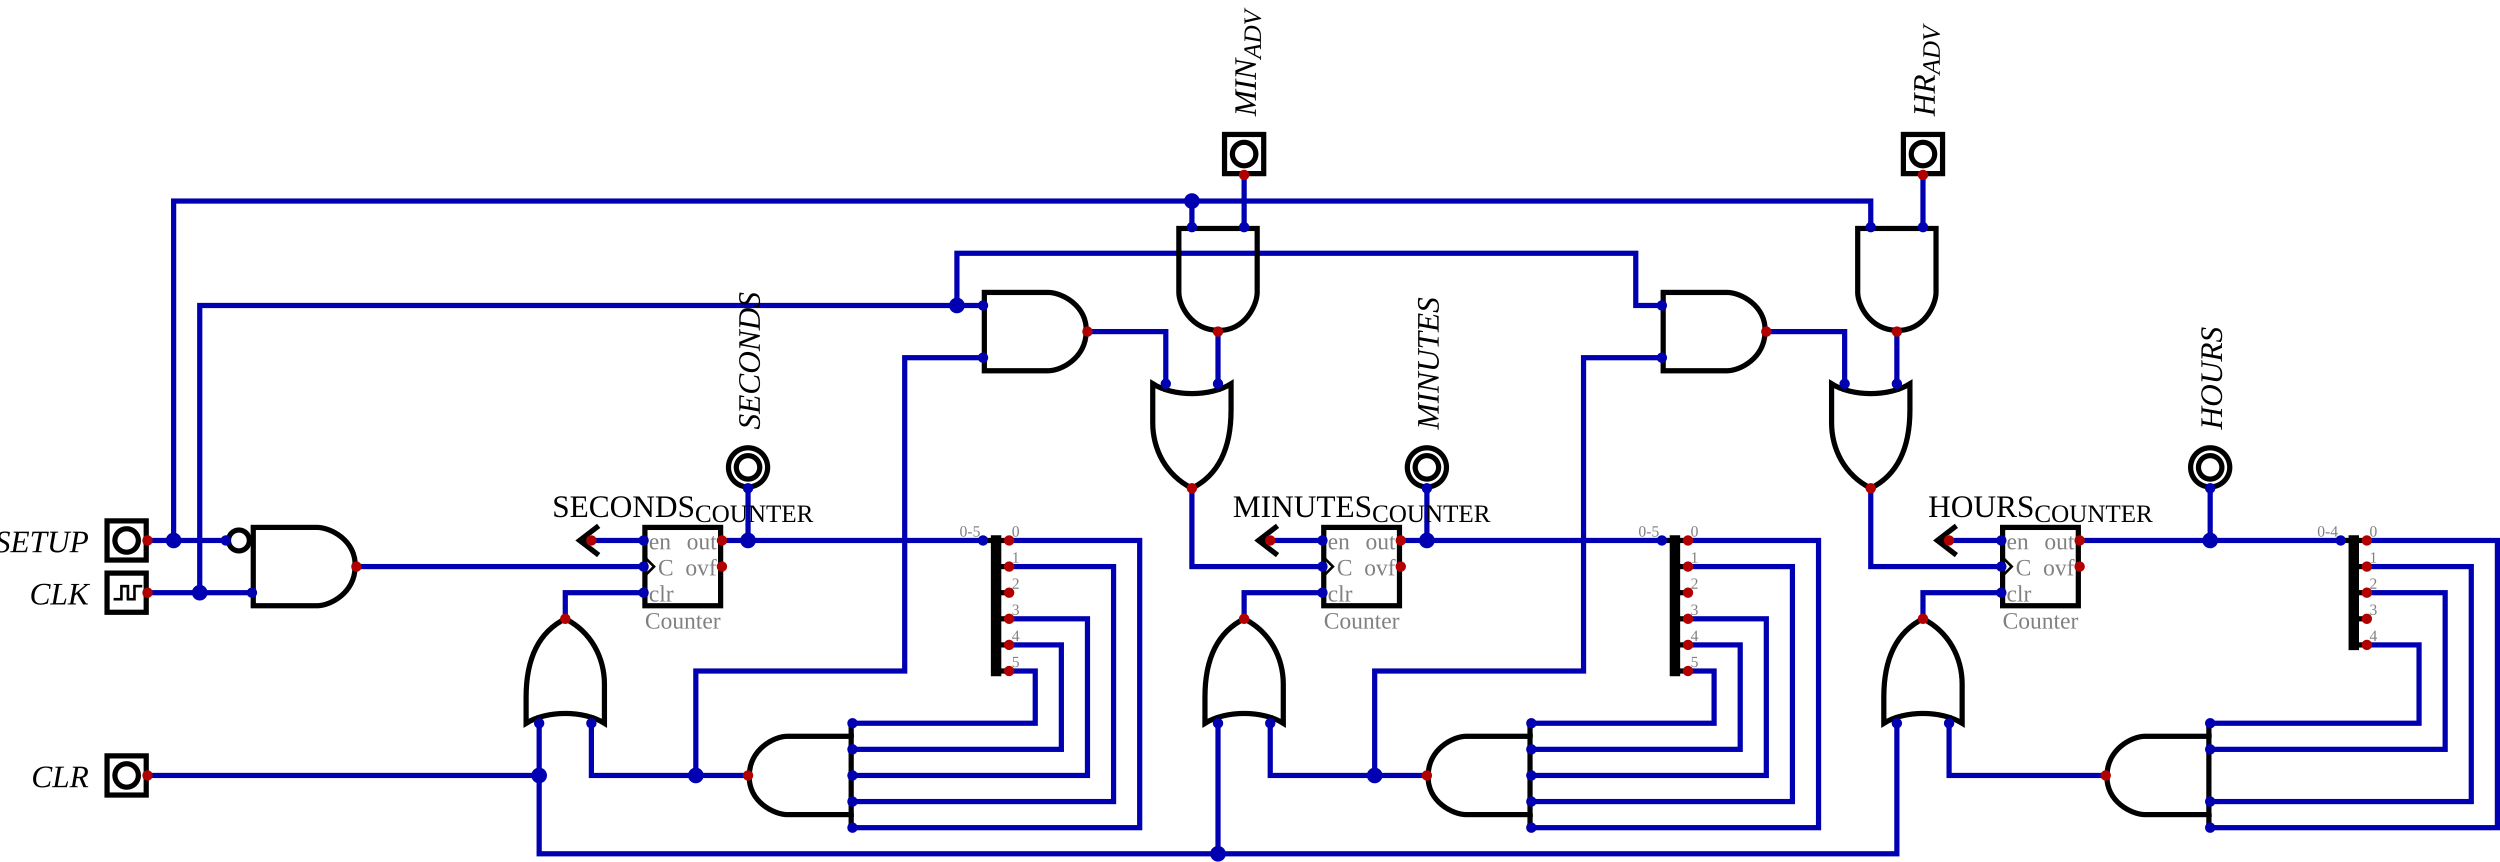
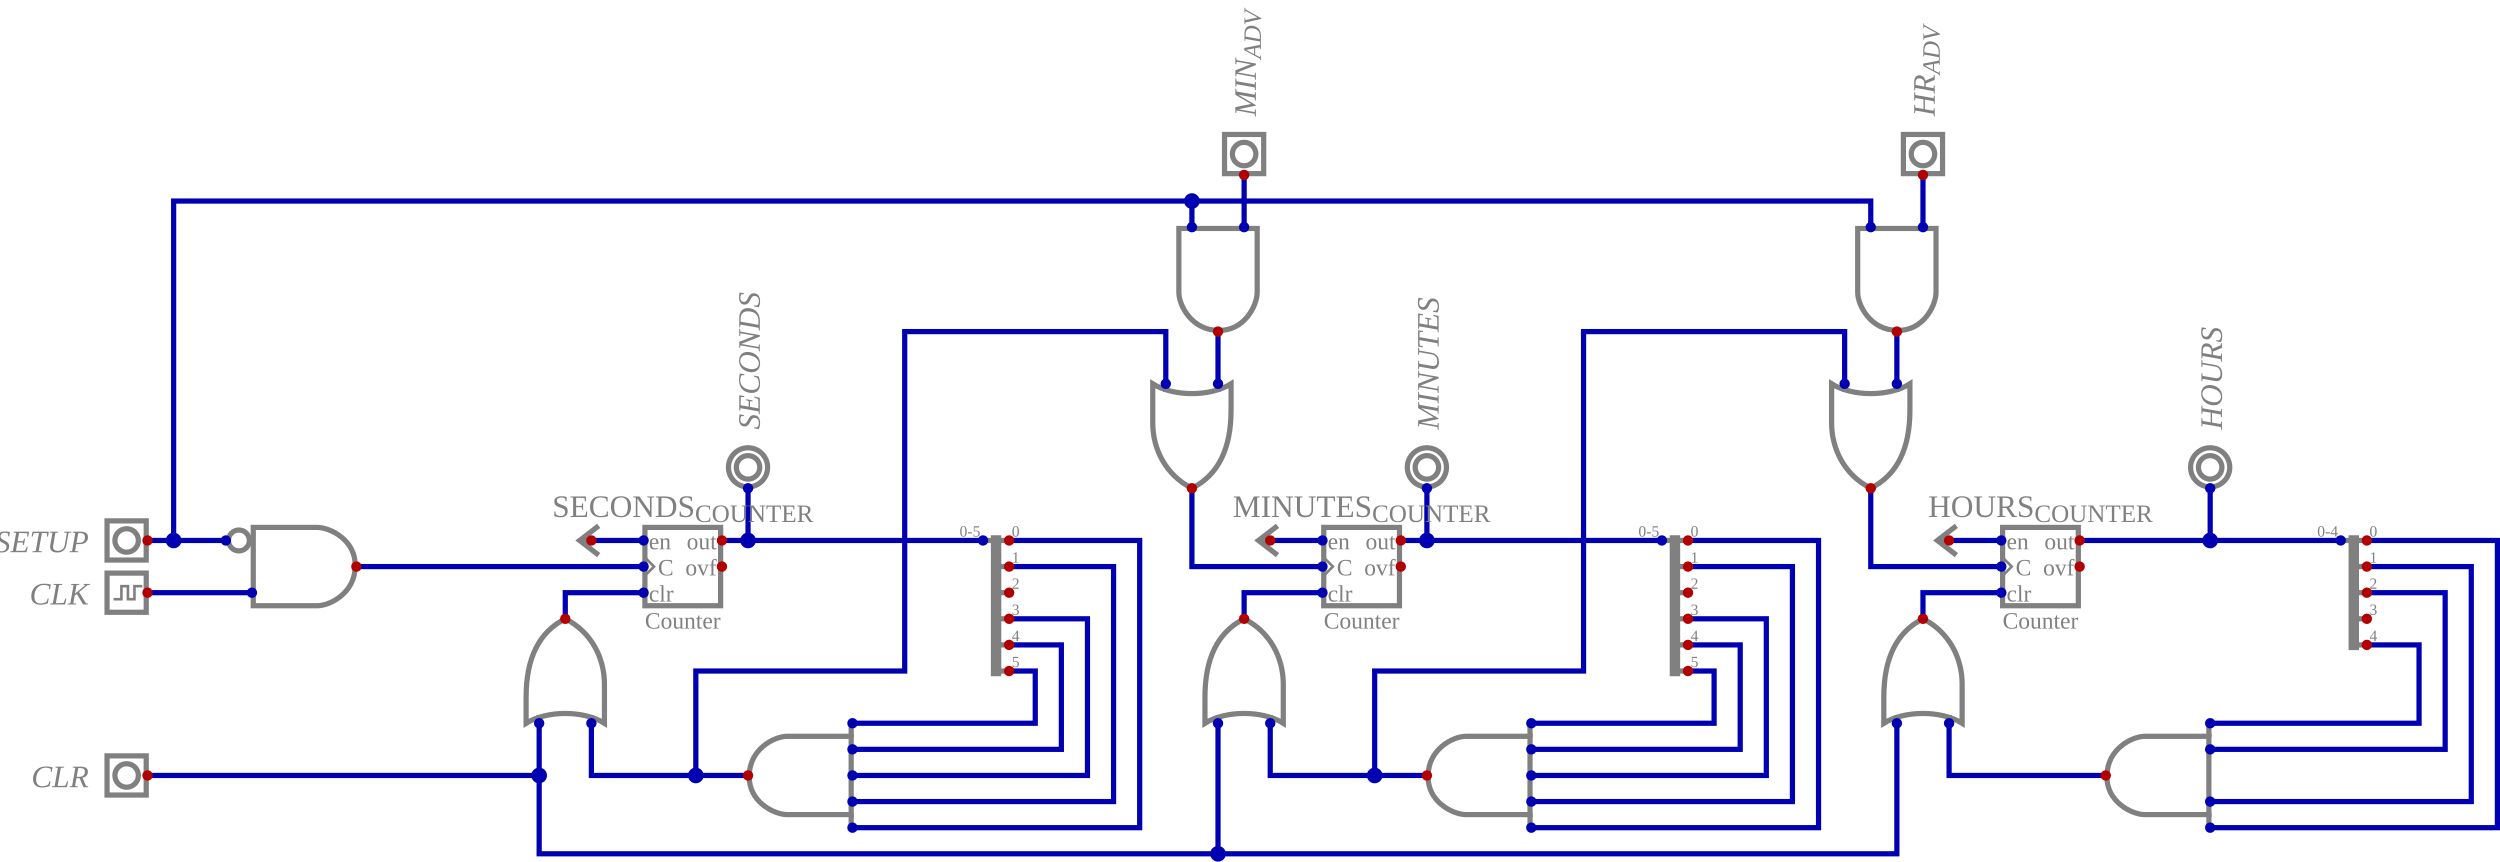
<svg xmlns="http://www.w3.org/2000/svg" width="287.25mm" height="99.0mm" style="background-color:lightgrey" viewBox="127 -114 1915 660">
  <g stroke-linecap="square">
-     <path d="M 880,300 L 890,300 L 900,300" stroke="#000000" stroke-width="4.0" fill="none" />
-     <path d="M 900,320 L 890,320" stroke="#000000" stroke-width="4.0" fill="none" />
-     <path d="M 900,340 L 890,340" stroke="#000000" stroke-width="4.0" fill="none" />
-     <path d="M 900,360 L 890,360" stroke="#000000" stroke-width="4.0" fill="none" />
-     <path d="M 900,380 L 890,380" stroke="#000000" stroke-width="4.0" fill="none" />
-     <path d="M 900,400 L 890,400" stroke="#000000" stroke-width="4.0" fill="none" />
-     <path d="M 779,520 L 779,511" stroke="#000000" stroke-width="4.0" fill="none" />
-     <path d="M 779,440 L 779,449" stroke="#000000" stroke-width="4.0" fill="none" />
-     <path d="M 1400,300 L 1410,300 L 1420,300" stroke="#000000" stroke-width="4.0" fill="none" />
-     <path d="M 1420,320 L 1410,320" stroke="#000000" stroke-width="4.0" fill="none" />
-     <path d="M 1420,340 L 1410,340" stroke="#000000" stroke-width="4.0" fill="none" />
-     <path d="M 1420,360 L 1410,360" stroke="#000000" stroke-width="4.0" fill="none" />
-     <path d="M 1420,380 L 1410,380" stroke="#000000" stroke-width="4.0" fill="none" />
-     <path d="M 1420,400 L 1410,400" stroke="#000000" stroke-width="4.0" fill="none" />
-     <path d="M 1299,520 L 1299,511" stroke="#000000" stroke-width="4.0" fill="none" />
-     <path d="M 1299,440 L 1299,449" stroke="#000000" stroke-width="4.0" fill="none" />
-     <path d="M 1920,300 L 1930,300 L 1940,300" stroke="#000000" stroke-width="4.0" fill="none" />
-     <path d="M 1940,320 L 1930,320" stroke="#000000" stroke-width="4.0" fill="none" />
-     <path d="M 1940,340 L 1930,340" stroke="#000000" stroke-width="4.0" fill="none" />
-     <path d="M 1940,360 L 1930,360" stroke="#000000" stroke-width="4.0" fill="none" />
-     <path d="M 1940,380 L 1930,380" stroke="#000000" stroke-width="4.0" fill="none" />
-     <path d="M 1819,520 L 1819,511" stroke="#000000" stroke-width="4.0" fill="none" />
-     <path d="M 1819,440 L 1819,449" stroke="#000000" stroke-width="4.0" fill="none" />
-     <path d="M 574,300 L 580,300" stroke="#000000" stroke-width="4.0" fill="none" />
-     <path d="M 1094,300 L 1100,300" stroke="#000000" stroke-width="4.0" fill="none" />
-     <path d="M 1614,300 L 1620,300" stroke="#000000" stroke-width="4.0" fill="none" />
    <path d="M 1100,436 L 1100,440 L 1100,480 L 1180,480 L 1220,480" stroke="#0000b2" stroke-width="4.0" fill="none" />
    <path d="M 580,436 L 580,440 L 580,480 L 660,480 L 700,480" stroke="#0000b2" stroke-width="4.0" fill="none" />
    <path d="M 1620,436 L 1620,440 L 1620,480 L 1740,480" stroke="#0000b2" stroke-width="4.0" fill="none" />
    <path d="M 780,480 L 960,480 L 960,360 L 900,360" stroke="#0000b2" stroke-width="4.0" fill="none" />
    <path d="M 1300,480 L 1480,480 L 1480,360 L 1420,360" stroke="#0000b2" stroke-width="4.0" fill="none" />
    <path d="M 240,480 L 540,480 L 540,440 L 540,436" stroke="#0000b2" stroke-width="4.0" fill="none" />
    <path d="M 400,320 L 620,320" stroke="#0000b2" stroke-width="4.0" fill="none" />
    <path d="M 1040,260 L 1040,320 L 1140,320" stroke="#0000b2" stroke-width="4.0" fill="none" />
    <path d="M 1560,260 L 1560,320 L 1660,320" stroke="#0000b2" stroke-width="4.0" fill="none" />
    <path d="M 900,320 L 980,320 L 980,500 L 780,500" stroke="#0000b2" stroke-width="4.0" fill="none" />
    <path d="M 1420,320 L 1500,320 L 1500,500 L 1300,500" stroke="#0000b2" stroke-width="4.0" fill="none" />
    <path d="M 1940,320 L 2020,320 L 2020,500 L 1820,500" stroke="#0000b2" stroke-width="4.0" fill="none" />
    <path d="M 780,520 L 1000,520 L 1000,300 L 900,300" stroke="#0000b2" stroke-width="4.0" fill="none" />
    <path d="M 1300,520 L 1520,520 L 1520,300 L 1420,300" stroke="#0000b2" stroke-width="4.0" fill="none" />
    <path d="M 1820,520 L 2040,520 L 2040,300 L 1940,300" stroke="#0000b2" stroke-width="4.0" fill="none" />
    <path d="M 260,300 L 260,40 L 1040,40 L 1560,40 L 1560,60" stroke="#0000b2" stroke-width="4.0" fill="none" />
    <path d="M 240,300 L 260,300 L 300,300" stroke="#0000b2" stroke-width="4.0" fill="none" />
    <path d="M 1200,300 L 1220,300 L 1400,300" stroke="#0000b2" stroke-width="4.0" fill="none" />
    <path d="M 680,300 L 700,300 L 880,300" stroke="#0000b2" stroke-width="4.0" fill="none" />
    <path d="M 1720,300 L 1820,300 L 1920,300" stroke="#0000b2" stroke-width="4.0" fill="none" />
    <path d="M 580,300 L 620,300" stroke="#0000b2" stroke-width="4.0" fill="none" />
    <path d="M 1620,300 L 1660,300" stroke="#0000b2" stroke-width="4.0" fill="none" />
    <path d="M 1100,300 L 1140,300" stroke="#0000b2" stroke-width="4.0" fill="none" />
    <path d="M 1300,460 L 1460,460 L 1460,380 L 1420,380" stroke="#0000b2" stroke-width="4.0" fill="none" />
    <path d="M 780,460 L 940,460 L 940,380 L 900,380" stroke="#0000b2" stroke-width="4.0" fill="none" />
    <path d="M 1820,460 L 2000,460 L 2000,340 L 1940,340" stroke="#0000b2" stroke-width="4.0" fill="none" />
-     <path d="M 960,140 L 1020,140 L 1020,180 L 1020,184" stroke="#0000b2" stroke-width="4.0" fill="none" />
-     <path d="M 1480,140 L 1540,140 L 1540,180 L 1540,184" stroke="#0000b2" stroke-width="4.0" fill="none" />
    <path d="M 900,400 L 920,400 L 920,440 L 780,440" stroke="#0000b2" stroke-width="4.0" fill="none" />
    <path d="M 1420,400 L 1440,400 L 1440,440 L 1300,440" stroke="#0000b2" stroke-width="4.0" fill="none" />
-     <path d="M 660,480 L 660,400 L 820,400 L 820,160 L 880,160" stroke="#0000b2" stroke-width="4.0" fill="none" />
-     <path d="M 1180,480 L 1180,400 L 1340,400 L 1340,160 L 1400,160" stroke="#0000b2" stroke-width="4.0" fill="none" />
-     <path d="M 860,120 L 860,80 L 1380,80 L 1380,120 L 1400,120" stroke="#0000b2" stroke-width="4.0" fill="none" />
-     <path d="M 240,340 L 280,340 L 320,340" stroke="#0000b2" stroke-width="4.0" fill="none" />
+     <path d="M 660,480 L 660,400 L 820,400 L 820,140 L 1020,140 L 1020,180 L 1020,184" stroke="#0000b2" stroke-width="4.0" fill="none" />
+     <path d="M 1180,480 L 1180,400 L 1340,400 L 1340,140 L 1540,140 L 1540,180 L 1540,184" stroke="#0000b2" stroke-width="4.0" fill="none" />
+     <path d="M 240,340 L 320,340" stroke="#0000b2" stroke-width="4.0" fill="none" />
    <path d="M 560,360 L 560,340 L 620,340" stroke="#0000b2" stroke-width="4.0" fill="none" />
    <path d="M 1080,360 L 1080,340 L 1140,340" stroke="#0000b2" stroke-width="4.0" fill="none" />
    <path d="M 1600,360 L 1600,340 L 1660,340" stroke="#0000b2" stroke-width="4.0" fill="none" />
    <path d="M 1820,440 L 1980,440 L 1980,380 L 1940,380" stroke="#0000b2" stroke-width="4.0" fill="none" />
-     <path d="M 280,340 L 280,120 L 860,120 L 880,120" stroke="#0000b2" stroke-width="4.0" fill="none" />
    <path d="M 540,480 L 540,540 L 1060,540 L 1580,540 L 1580,440 L 1580,436" stroke="#0000b2" stroke-width="4.0" fill="none" />
    <path d="M 1600,20 L 1600,60" stroke="#0000b2" stroke-width="4.0" fill="none" />
    <path d="M 1220,260 L 1220,300" stroke="#0000b2" stroke-width="4.0" fill="none" />
    <path d="M 1040,40 L 1040,60" stroke="#0000b2" stroke-width="4.0" fill="none" />
    <path d="M 1820,260 L 1820,300" stroke="#0000b2" stroke-width="4.0" fill="none" />
    <path d="M 1060,436 L 1060,440 L 1060,540" stroke="#0000b2" stroke-width="4.0" fill="none" />
    <path d="M 1060,140 L 1060,180 L 1060,184" stroke="#0000b2" stroke-width="4.0" fill="none" />
    <path d="M 1580,140 L 1580,180 L 1580,184" stroke="#0000b2" stroke-width="4.0" fill="none" />
    <path d="M 1080,20 L 1080,60" stroke="#0000b2" stroke-width="4.0" fill="none" />
    <path d="M 700,260 L 700,300" stroke="#0000b2" stroke-width="4.0" fill="none" />
+     <path d="M 880,300 L 890,300 L 900,300" stroke="#808080" stroke-width="4.0" fill="none" />
+     <path d="M 900,320 L 890,320" stroke="#808080" stroke-width="4.0" fill="none" />
+     <path d="M 900,340 L 890,340" stroke="#808080" stroke-width="4.0" fill="none" />
+     <path d="M 900,360 L 890,360" stroke="#808080" stroke-width="4.0" fill="none" />
+     <path d="M 900,380 L 890,380" stroke="#808080" stroke-width="4.0" fill="none" />
+     <path d="M 900,400 L 890,400" stroke="#808080" stroke-width="4.0" fill="none" />
+     <path d="M 779,520 L 779,511" stroke="#808080" stroke-width="4.0" fill="none" />
+     <path d="M 779,440 L 779,449" stroke="#808080" stroke-width="4.0" fill="none" />
+     <path d="M 1400,300 L 1410,300 L 1420,300" stroke="#808080" stroke-width="4.0" fill="none" />
+     <path d="M 1420,320 L 1410,320" stroke="#808080" stroke-width="4.0" fill="none" />
+     <path d="M 1420,340 L 1410,340" stroke="#808080" stroke-width="4.0" fill="none" />
+     <path d="M 1420,360 L 1410,360" stroke="#808080" stroke-width="4.0" fill="none" />
+     <path d="M 1420,380 L 1410,380" stroke="#808080" stroke-width="4.0" fill="none" />
+     <path d="M 1420,400 L 1410,400" stroke="#808080" stroke-width="4.0" fill="none" />
+     <path d="M 1299,520 L 1299,511" stroke="#808080" stroke-width="4.0" fill="none" />
+     <path d="M 1299,440 L 1299,449" stroke="#808080" stroke-width="4.0" fill="none" />
+     <path d="M 1920,300 L 1930,300 L 1940,300" stroke="#808080" stroke-width="4.0" fill="none" />
+     <path d="M 1940,320 L 1930,320" stroke="#808080" stroke-width="4.0" fill="none" />
+     <path d="M 1940,340 L 1930,340" stroke="#808080" stroke-width="4.0" fill="none" />
+     <path d="M 1940,360 L 1930,360" stroke="#808080" stroke-width="4.0" fill="none" />
+     <path d="M 1940,380 L 1930,380" stroke="#808080" stroke-width="4.0" fill="none" />
+     <path d="M 1819,520 L 1819,511" stroke="#808080" stroke-width="4.0" fill="none" />
+     <path d="M 1819,440 L 1819,449" stroke="#808080" stroke-width="4.0" fill="none" />
+     <path d="M 574,300 L 580,300" stroke="#808080" stroke-width="4.0" fill="none" />
+     <path d="M 1094,300 L 1100,300" stroke="#808080" stroke-width="4.0" fill="none" />
+     <path d="M 1614,300 L 1620,300" stroke="#808080" stroke-width="4.0" fill="none" />
    <g>
      <circle cx="1180.0" cy="480.0" r="4.0" stroke="#0000b2" stroke-width="4.0" fill="#0000b2" />
      <circle cx="660.0" cy="480.0" r="4.0" stroke="#0000b2" stroke-width="4.0" fill="#0000b2" />
      <circle cx="540.0" cy="480.0" r="4.0" stroke="#0000b2" stroke-width="4.0" fill="#0000b2" />
      <circle cx="1040.0" cy="40.0" r="4.0" stroke="#0000b2" stroke-width="4.0" fill="#0000b2" />
      <circle cx="260.0" cy="300.0" r="4.0" stroke="#0000b2" stroke-width="4.0" fill="#0000b2" />
      <circle cx="1220.0" cy="300.0" r="4.0" stroke="#0000b2" stroke-width="4.0" fill="#0000b2" />
      <circle cx="700.0" cy="300.0" r="4.0" stroke="#0000b2" stroke-width="4.0" fill="#0000b2" />
      <circle cx="1820.0" cy="300.0" r="4.0" stroke="#0000b2" stroke-width="4.0" fill="#0000b2" />
-       <circle cx="280.0" cy="340.0" r="4.0" stroke="#0000b2" stroke-width="4.0" fill="#0000b2" />
-       <circle cx="860.0" cy="120.0" r="4.0" stroke="#0000b2" stroke-width="4.0" fill="#0000b2" />
      <circle cx="1060.0" cy="540.0" r="4.0" stroke="#0000b2" stroke-width="4.0" fill="#0000b2" />
    </g>
    <g>
-       <path d="M 621,290 L 679,290 L 679,350 L 621,350 Z" stroke="#000000" stroke-width="4.0" fill="none" />
-       <text text-anchor="middle" x="650.0" y="282.0" fill="#000000" style="font-size:24px">SECONDS<tspan style="font-size:80%;baseline-shift:sub;">COUNTER</tspan>
+       <path d="M 621,290 L 679,290 L 679,350 L 621,350 Z" stroke="#808080" stroke-width="4.0" fill="none" />
+       <text text-anchor="middle" x="650.0" y="282.0" fill="#808080" style="font-size:24px">SECONDS<tspan style="font-size:80%;baseline-shift:sub;">COUNTER</tspan>
      </text>
      <text text-anchor="start" x="624.0" y="306.75" fill="#808080" style="font-size:18px">en</text>
-       <path d="M 621,327 L 628,320 L 621,313" stroke="#000000" stroke-width="2.0" fill="none" />
+       <path d="M 621,327 L 628,320 L 621,313" stroke="#808080" stroke-width="2.0" fill="none" />
      <text text-anchor="start" x="631.0" y="326.75" fill="#808080" style="font-size:18px">C</text>
      <text text-anchor="start" x="624.0" y="346.75" fill="#808080" style="font-size:18px">clr</text>
      <text text-anchor="end" x="676.0" y="306.75" fill="#808080" style="font-size:18px">out</text>
      <text text-anchor="end" x="676.0" y="326.75" fill="#808080" style="font-size:18px">ovf</text>
      <text text-anchor="middle" x="650.0" y="367.5" fill="#808080" style="font-size:18px">Counter</text>
      <circle cx="620.0" cy="300.0" r="2.0" stroke="#0000b2" stroke-width="4.0" fill="#0000b2" />
      <circle cx="620.0" cy="320.0" r="2.0" stroke="#0000b2" stroke-width="4.0" fill="#0000b2" />
      <circle cx="620.0" cy="340.0" r="2.0" stroke="#0000b2" stroke-width="4.0" fill="#0000b2" />
      <circle cx="680.0" cy="300.0" r="2.0" stroke="#b20000" stroke-width="4.0" fill="#b20000" />
      <circle cx="680.0" cy="320.0" r="2.0" stroke="#b20000" stroke-width="4.0" fill="#b20000" />
    </g>
    <g>
      <text text-anchor="end" x="878.0" y="297.0" fill="#808080" style="font-size:12px">0-5</text>
      <text text-anchor="start" x="902.0" y="297.0" fill="#808080" style="font-size:12px">0</text>
      <text text-anchor="start" x="902.0" y="317.0" fill="#808080" style="font-size:12px">1</text>
      <text text-anchor="start" x="902.0" y="337.0" fill="#808080" style="font-size:12px">2</text>
      <text text-anchor="start" x="902.0" y="357.0" fill="#808080" style="font-size:12px">3</text>
      <text text-anchor="start" x="902.0" y="377.0" fill="#808080" style="font-size:12px">4</text>
      <text text-anchor="start" x="902.0" y="397.0" fill="#808080" style="font-size:12px">5</text>
-       <path d="M 888,298 L 892,298 L 892,402 L 888,402 Z" stroke="#000000" stroke-width="4.0" fill="#000000" fill-opacity="1.0" />
+       <path d="M 888,298 L 892,298 L 892,402 L 888,402 Z" stroke="#808080" stroke-width="4.0" fill="#808080" fill-opacity="1.0" />
      <circle cx="880.0" cy="300.0" r="2.0" stroke="#0000b2" stroke-width="4.0" fill="#0000b2" />
      <circle cx="900.0" cy="300.0" r="2.0" stroke="#b20000" stroke-width="4.0" fill="#b20000" />
      <circle cx="900.0" cy="320.0" r="2.0" stroke="#b20000" stroke-width="4.0" fill="#b20000" />
      <circle cx="900.0" cy="340.0" r="2.0" stroke="#b20000" stroke-width="4.0" fill="#b20000" />
      <circle cx="900.0" cy="360.0" r="2.0" stroke="#b20000" stroke-width="4.0" fill="#b20000" />
      <circle cx="900.0" cy="380.0" r="2.0" stroke="#b20000" stroke-width="4.0" fill="#b20000" />
      <circle cx="900.0" cy="400.0" r="2.0" stroke="#b20000" stroke-width="4.0" fill="#b20000" />
    </g>
    <g>
-       <circle cx="700.0" cy="244.0" r="9.0" stroke="#000000" stroke-width="4.0" fill="none" />
-       <circle cx="700.0" cy="244.0" r="15.0" stroke="#000000" stroke-width="4.0" fill="none" />
-       <text text-anchor="start" x="700.0" y="224.0" fill="#000000" style="font-size:24px" transform="rotate(-90,700.0,215.0)">
+       <circle cx="700.0" cy="244.0" r="9.0" stroke="#808080" stroke-width="4.0" fill="none" />
+       <circle cx="700.0" cy="244.0" r="15.0" stroke="#808080" stroke-width="4.0" fill="none" />
+       <text text-anchor="start" x="700.0" y="224.0" fill="#808080" style="font-size:24px" transform="rotate(-90,700.0,215.0)">
        <tspan style="font-style:italic;">SECONDS</tspan>
      </text>
      <circle cx="700.0" cy="260.0" r="2.0" stroke="#0000b2" stroke-width="4.0" fill="#0000b2" />
    </g>
    <g>
-       <path d="M 730,450 L 779,450 L 779,510 L 730,510 C 720,510 700,500 701,480 C 701,460 720,450 730,450 Z" stroke="#000000" stroke-width="4.0" fill="none" />
+       <path d="M 730,450 L 779,450 L 779,510 L 730,510 C 720,510 700,500 701,480 C 701,460 720,450 730,450 Z" stroke="#808080" stroke-width="4.0" fill="none" />
      <circle cx="780.0" cy="520.0" r="2.0" stroke="#0000b2" stroke-width="4.0" fill="#0000b2" />
      <circle cx="780.0" cy="500.0" r="2.0" stroke="#0000b2" stroke-width="4.0" fill="#0000b2" />
      <circle cx="780.0" cy="480.0" r="2.0" stroke="#0000b2" stroke-width="4.0" fill="#0000b2" />
      <circle cx="780.0" cy="460.0" r="2.0" stroke="#0000b2" stroke-width="4.0" fill="#0000b2" />
      <circle cx="780.0" cy="440.0" r="2.0" stroke="#0000b2" stroke-width="4.0" fill="#0000b2" />
      <circle cx="700.0" cy="480.0" r="2.0" stroke="#b20000" stroke-width="4.0" fill="#b20000" />
    </g>
    <g>
-       <path d="M 209,325 L 239,325 L 239,355 L 209,355 Z" stroke="#000000" stroke-width="4.0" fill="none" />
-       <text text-anchor="end" x="195.0" y="349.0" fill="#000000" style="font-size:24px">
+       <path d="M 209,325 L 239,325 L 239,355 L 209,355 Z" stroke="#808080" stroke-width="4.0" fill="none" />
+       <text text-anchor="end" x="195.0" y="349.0" fill="#808080" style="font-size:24px">
        <tspan style="font-style:italic;">CLK</tspan>
      </text>
-       <path d="M 215,345 L 220,345 L 220,335 L 225,335 L 225,345 L 230,345 L 230,335 L 235,335" stroke="#000000" stroke-width="2.0" fill="none" />
+       <path d="M 215,345 L 220,345 L 220,335 L 225,335 L 225,345 L 230,345 L 230,335 L 235,335" stroke="#808080" stroke-width="2.0" fill="none" />
      <circle cx="240.0" cy="340.0" r="2.0" stroke="#b20000" stroke-width="4.0" fill="#b20000" />
    </g>
    <g>
-       <path d="M 590,410 L 590,440 C 574,430 546,430 530,440 L 530,420 C 530,390 540,370 560,360 C 580,370 590,390 590,410 Z" stroke="#000000" stroke-width="4.0" fill="none" />
+       <path d="M 590,410 L 590,440 C 574,430 546,430 530,440 L 530,420 C 530,390 540,370 560,360 C 580,370 590,390 590,410 Z" stroke="#808080" stroke-width="4.0" fill="none" />
      <circle cx="540.0" cy="440.0" r="2.0" stroke="#0000b2" stroke-width="4.0" fill="#0000b2" />
      <circle cx="580.0" cy="440.0" r="2.0" stroke="#0000b2" stroke-width="4.0" fill="#0000b2" />
      <circle cx="560.0" cy="360.0" r="2.0" stroke="#b20000" stroke-width="4.0" fill="#b20000" />
    </g>
    <g>
-       <path d="M 209,465 L 239,465 L 239,495 L 209,495 Z" stroke="#000000" stroke-width="4.0" fill="none" />
-       <circle cx="224.0" cy="480.0" r="9.0" stroke="#000000" stroke-width="4.0" fill="none" />
-       <text text-anchor="end" x="195.0" y="489.0" fill="#000000" style="font-size:24px">
+       <path d="M 209,465 L 239,465 L 239,495 L 209,495 Z" stroke="#808080" stroke-width="4.0" fill="none" />
+       <circle cx="224.0" cy="480.0" r="9.0" stroke="#808080" stroke-width="4.0" fill="none" />
+       <text text-anchor="end" x="195.0" y="489.0" fill="#808080" style="font-size:24px">
        <tspan style="font-style:italic;">CLR</tspan>
      </text>
      <circle cx="240.0" cy="480.0" r="2.0" stroke="#b20000" stroke-width="4.0" fill="#b20000" />
    </g>
    <g>
-       <path d="M 1141,290 L 1199,290 L 1199,350 L 1141,350 Z" stroke="#000000" stroke-width="4.0" fill="none" />
-       <text text-anchor="middle" x="1170.0" y="282.0" fill="#000000" style="font-size:24px">MINUTES<tspan style="font-size:80%;baseline-shift:sub;">COUNTER</tspan>
+       <path d="M 1141,290 L 1199,290 L 1199,350 L 1141,350 Z" stroke="#808080" stroke-width="4.0" fill="none" />
+       <text text-anchor="middle" x="1170.0" y="282.0" fill="#808080" style="font-size:24px">MINUTES<tspan style="font-size:80%;baseline-shift:sub;">COUNTER</tspan>
      </text>
      <text text-anchor="start" x="1144.0" y="306.75" fill="#808080" style="font-size:18px">en</text>
-       <path d="M 1141,327 L 1148,320 L 1141,313" stroke="#000000" stroke-width="2.0" fill="none" />
+       <path d="M 1141,327 L 1148,320 L 1141,313" stroke="#808080" stroke-width="2.0" fill="none" />
      <text text-anchor="start" x="1151.0" y="326.75" fill="#808080" style="font-size:18px">C</text>
      <text text-anchor="start" x="1144.0" y="346.75" fill="#808080" style="font-size:18px">clr</text>
      <text text-anchor="end" x="1196.0" y="306.75" fill="#808080" style="font-size:18px">out</text>
      <text text-anchor="end" x="1196.0" y="326.75" fill="#808080" style="font-size:18px">ovf</text>
      <text text-anchor="middle" x="1170.0" y="367.5" fill="#808080" style="font-size:18px">Counter</text>
      <circle cx="1140.0" cy="300.0" r="2.0" stroke="#0000b2" stroke-width="4.0" fill="#0000b2" />
      <circle cx="1140.0" cy="320.0" r="2.0" stroke="#0000b2" stroke-width="4.0" fill="#0000b2" />
      <circle cx="1140.0" cy="340.0" r="2.0" stroke="#0000b2" stroke-width="4.0" fill="#0000b2" />
      <circle cx="1200.0" cy="300.0" r="2.0" stroke="#b20000" stroke-width="4.0" fill="#b20000" />
      <circle cx="1200.0" cy="320.0" r="2.0" stroke="#b20000" stroke-width="4.0" fill="#b20000" />
    </g>
    <g>
      <text text-anchor="end" x="1398.0" y="297.0" fill="#808080" style="font-size:12px">0-5</text>
      <text text-anchor="start" x="1422.0" y="297.0" fill="#808080" style="font-size:12px">0</text>
      <text text-anchor="start" x="1422.0" y="317.0" fill="#808080" style="font-size:12px">1</text>
      <text text-anchor="start" x="1422.0" y="337.0" fill="#808080" style="font-size:12px">2</text>
      <text text-anchor="start" x="1422.0" y="357.0" fill="#808080" style="font-size:12px">3</text>
      <text text-anchor="start" x="1422.0" y="377.0" fill="#808080" style="font-size:12px">4</text>
      <text text-anchor="start" x="1422.0" y="397.0" fill="#808080" style="font-size:12px">5</text>
-       <path d="M 1408,298 L 1412,298 L 1412,402 L 1408,402 Z" stroke="#000000" stroke-width="4.0" fill="#000000" fill-opacity="1.0" />
+       <path d="M 1408,298 L 1412,298 L 1412,402 L 1408,402 Z" stroke="#808080" stroke-width="4.0" fill="#808080" fill-opacity="1.0" />
      <circle cx="1400.0" cy="300.0" r="2.0" stroke="#0000b2" stroke-width="4.0" fill="#0000b2" />
      <circle cx="1420.0" cy="300.0" r="2.0" stroke="#b20000" stroke-width="4.0" fill="#b20000" />
      <circle cx="1420.0" cy="320.0" r="2.0" stroke="#b20000" stroke-width="4.0" fill="#b20000" />
      <circle cx="1420.0" cy="340.0" r="2.0" stroke="#b20000" stroke-width="4.0" fill="#b20000" />
      <circle cx="1420.0" cy="360.0" r="2.0" stroke="#b20000" stroke-width="4.0" fill="#b20000" />
      <circle cx="1420.0" cy="380.0" r="2.0" stroke="#b20000" stroke-width="4.0" fill="#b20000" />
      <circle cx="1420.0" cy="400.0" r="2.0" stroke="#b20000" stroke-width="4.0" fill="#b20000" />
    </g>
    <g>
-       <circle cx="1220.0" cy="244.0" r="9.0" stroke="#000000" stroke-width="4.0" fill="none" />
-       <circle cx="1220.0" cy="244.0" r="15.0" stroke="#000000" stroke-width="4.0" fill="none" />
-       <text text-anchor="start" x="1220.0" y="224.0" fill="#000000" style="font-size:24px" transform="rotate(-90,1220.0,215.0)">
+       <circle cx="1220.0" cy="244.0" r="9.0" stroke="#808080" stroke-width="4.0" fill="none" />
+       <circle cx="1220.0" cy="244.0" r="15.0" stroke="#808080" stroke-width="4.0" fill="none" />
+       <text text-anchor="start" x="1220.0" y="224.0" fill="#808080" style="font-size:24px" transform="rotate(-90,1220.0,215.0)">
        <tspan style="font-style:italic;">MINUTES</tspan>
      </text>
      <circle cx="1220.0" cy="260.0" r="2.0" stroke="#0000b2" stroke-width="4.0" fill="#0000b2" />
    </g>
    <g>
-       <path d="M 1250,450 L 1299,450 L 1299,510 L 1250,510 C 1240,510 1220,500 1221,480 C 1221,460 1240,450 1250,450 Z" stroke="#000000" stroke-width="4.0" fill="none" />
+       <path d="M 1250,450 L 1299,450 L 1299,510 L 1250,510 C 1240,510 1220,500 1221,480 C 1221,460 1240,450 1250,450 Z" stroke="#808080" stroke-width="4.0" fill="none" />
      <circle cx="1300.0" cy="520.0" r="2.0" stroke="#0000b2" stroke-width="4.0" fill="#0000b2" />
      <circle cx="1300.0" cy="500.0" r="2.0" stroke="#0000b2" stroke-width="4.0" fill="#0000b2" />
      <circle cx="1300.0" cy="480.0" r="2.0" stroke="#0000b2" stroke-width="4.0" fill="#0000b2" />
      <circle cx="1300.0" cy="460.0" r="2.0" stroke="#0000b2" stroke-width="4.0" fill="#0000b2" />
      <circle cx="1300.0" cy="440.0" r="2.0" stroke="#0000b2" stroke-width="4.0" fill="#0000b2" />
      <circle cx="1220.0" cy="480.0" r="2.0" stroke="#b20000" stroke-width="4.0" fill="#b20000" />
    </g>
    <g>
-       <path d="M 1110,410 L 1110,440 C 1094,430 1066,430 1050,440 L 1050,420 C 1050,390 1060,370 1080,360 C 1100,370 1110,390 1110,410 Z" stroke="#000000" stroke-width="4.0" fill="none" />
+       <path d="M 1110,410 L 1110,440 C 1094,430 1066,430 1050,440 L 1050,420 C 1050,390 1060,370 1080,360 C 1100,370 1110,390 1110,410 Z" stroke="#808080" stroke-width="4.0" fill="none" />
      <circle cx="1060.0" cy="440.0" r="2.0" stroke="#0000b2" stroke-width="4.0" fill="#0000b2" />
      <circle cx="1100.0" cy="440.0" r="2.0" stroke="#0000b2" stroke-width="4.0" fill="#0000b2" />
      <circle cx="1080.0" cy="360.0" r="2.0" stroke="#b20000" stroke-width="4.0" fill="#b20000" />
    </g>
    <g>
-       <path d="M 1661,290 L 1719,290 L 1719,350 L 1661,350 Z" stroke="#000000" stroke-width="4.0" fill="none" />
-       <text text-anchor="middle" x="1690.0" y="282.0" fill="#000000" style="font-size:24px">HOURS<tspan style="font-size:80%;baseline-shift:sub;">COUNTER</tspan>
+       <path d="M 1661,290 L 1719,290 L 1719,350 L 1661,350 Z" stroke="#808080" stroke-width="4.0" fill="none" />
+       <text text-anchor="middle" x="1690.0" y="282.0" fill="#808080" style="font-size:24px">HOURS<tspan style="font-size:80%;baseline-shift:sub;">COUNTER</tspan>
      </text>
      <text text-anchor="start" x="1664.0" y="306.75" fill="#808080" style="font-size:18px">en</text>
-       <path d="M 1661,327 L 1668,320 L 1661,313" stroke="#000000" stroke-width="2.0" fill="none" />
+       <path d="M 1661,327 L 1668,320 L 1661,313" stroke="#808080" stroke-width="2.0" fill="none" />
      <text text-anchor="start" x="1671.0" y="326.75" fill="#808080" style="font-size:18px">C</text>
      <text text-anchor="start" x="1664.0" y="346.75" fill="#808080" style="font-size:18px">clr</text>
      <text text-anchor="end" x="1716.0" y="306.75" fill="#808080" style="font-size:18px">out</text>
      <text text-anchor="end" x="1716.0" y="326.75" fill="#808080" style="font-size:18px">ovf</text>
      <text text-anchor="middle" x="1690.0" y="367.5" fill="#808080" style="font-size:18px">Counter</text>
      <circle cx="1660.0" cy="300.0" r="2.0" stroke="#0000b2" stroke-width="4.0" fill="#0000b2" />
      <circle cx="1660.0" cy="320.0" r="2.0" stroke="#0000b2" stroke-width="4.0" fill="#0000b2" />
      <circle cx="1660.0" cy="340.0" r="2.0" stroke="#0000b2" stroke-width="4.0" fill="#0000b2" />
      <circle cx="1720.0" cy="300.0" r="2.0" stroke="#b20000" stroke-width="4.0" fill="#b20000" />
      <circle cx="1720.0" cy="320.0" r="2.0" stroke="#b20000" stroke-width="4.0" fill="#b20000" />
    </g>
    <g>
      <text text-anchor="end" x="1918.0" y="297.0" fill="#808080" style="font-size:12px">0-4</text>
      <text text-anchor="start" x="1942.0" y="297.0" fill="#808080" style="font-size:12px">0</text>
      <text text-anchor="start" x="1942.0" y="317.0" fill="#808080" style="font-size:12px">1</text>
      <text text-anchor="start" x="1942.0" y="337.0" fill="#808080" style="font-size:12px">2</text>
      <text text-anchor="start" x="1942.0" y="357.0" fill="#808080" style="font-size:12px">3</text>
      <text text-anchor="start" x="1942.0" y="377.0" fill="#808080" style="font-size:12px">4</text>
-       <path d="M 1928,298 L 1932,298 L 1932,382 L 1928,382 Z" stroke="#000000" stroke-width="4.0" fill="#000000" fill-opacity="1.0" />
+       <path d="M 1928,298 L 1932,298 L 1932,382 L 1928,382 Z" stroke="#808080" stroke-width="4.0" fill="#808080" fill-opacity="1.0" />
      <circle cx="1920.0" cy="300.0" r="2.0" stroke="#0000b2" stroke-width="4.0" fill="#0000b2" />
      <circle cx="1940.0" cy="300.0" r="2.0" stroke="#b20000" stroke-width="4.0" fill="#b20000" />
      <circle cx="1940.0" cy="320.0" r="2.0" stroke="#b20000" stroke-width="4.0" fill="#b20000" />
      <circle cx="1940.0" cy="340.0" r="2.0" stroke="#b20000" stroke-width="4.0" fill="#b20000" />
      <circle cx="1940.0" cy="360.0" r="2.0" stroke="#b20000" stroke-width="4.0" fill="#b20000" />
      <circle cx="1940.0" cy="380.0" r="2.0" stroke="#b20000" stroke-width="4.0" fill="#b20000" />
    </g>
    <g>
-       <circle cx="1820.0" cy="244.0" r="9.0" stroke="#000000" stroke-width="4.0" fill="none" />
-       <circle cx="1820.0" cy="244.0" r="15.0" stroke="#000000" stroke-width="4.0" fill="none" />
-       <text text-anchor="start" x="1820.0" y="224.0" fill="#000000" style="font-size:24px" transform="rotate(-90,1820.0,215.0)">
+       <circle cx="1820.0" cy="244.0" r="9.0" stroke="#808080" stroke-width="4.0" fill="none" />
+       <circle cx="1820.0" cy="244.0" r="15.0" stroke="#808080" stroke-width="4.0" fill="none" />
+       <text text-anchor="start" x="1820.0" y="224.0" fill="#808080" style="font-size:24px" transform="rotate(-90,1820.0,215.0)">
        <tspan style="font-style:italic;">HOURS</tspan>
      </text>
      <circle cx="1820.0" cy="260.0" r="2.0" stroke="#0000b2" stroke-width="4.0" fill="#0000b2" />
    </g>
    <g>
-       <path d="M 1770,450 L 1819,450 L 1819,510 L 1770,510 C 1760,510 1740,500 1741,480 C 1741,460 1760,450 1770,450 Z" stroke="#000000" stroke-width="4.0" fill="none" />
+       <path d="M 1770,450 L 1819,450 L 1819,510 L 1770,510 C 1760,510 1740,500 1741,480 C 1741,460 1760,450 1770,450 Z" stroke="#808080" stroke-width="4.0" fill="none" />
      <circle cx="1820.0" cy="520.0" r="2.0" stroke="#0000b2" stroke-width="4.0" fill="#0000b2" />
      <circle cx="1820.0" cy="500.0" r="2.0" stroke="#0000b2" stroke-width="4.0" fill="#0000b2" />
      <circle cx="1820.0" cy="460.0" r="2.0" stroke="#0000b2" stroke-width="4.0" fill="#0000b2" />
      <circle cx="1820.0" cy="440.0" r="2.0" stroke="#0000b2" stroke-width="4.0" fill="#0000b2" />
      <circle cx="1740.0" cy="480.0" r="2.0" stroke="#b20000" stroke-width="4.0" fill="#b20000" />
    </g>
    <g>
-       <path d="M 1630,410 L 1630,440 C 1614,430 1586,430 1570,440 L 1570,420 C 1570,390 1580,370 1600,360 C 1620,370 1630,390 1630,410 Z" stroke="#000000" stroke-width="4.0" fill="none" />
+       <path d="M 1630,410 L 1630,440 C 1614,430 1586,430 1570,440 L 1570,420 C 1570,390 1580,370 1600,360 C 1620,370 1630,390 1630,410 Z" stroke="#808080" stroke-width="4.0" fill="none" />
      <circle cx="1580.0" cy="440.0" r="2.0" stroke="#0000b2" stroke-width="4.0" fill="#0000b2" />
      <circle cx="1620.0" cy="440.0" r="2.0" stroke="#0000b2" stroke-width="4.0" fill="#0000b2" />
      <circle cx="1600.0" cy="360.0" r="2.0" stroke="#b20000" stroke-width="4.0" fill="#b20000" />
    </g>
    <g>
-       <path d="M 584,310 L 571,300 L 584,290" stroke="#000000" stroke-width="4.0" fill="none" />
+       <path d="M 584,310 L 571,300 L 584,290" stroke="#808080" stroke-width="4.0" fill="none" />
      <circle cx="580.0" cy="300.0" r="2.0" stroke="#b20000" stroke-width="4.0" fill="#b20000" />
    </g>
    <g>
-       <path d="M 1104,310 L 1091,300 L 1104,290" stroke="#000000" stroke-width="4.0" fill="none" />
+       <path d="M 1104,310 L 1091,300 L 1104,290" stroke="#808080" stroke-width="4.0" fill="none" />
      <circle cx="1100.0" cy="300.0" r="2.0" stroke="#b20000" stroke-width="4.0" fill="#b20000" />
    </g>
    <g>
-       <path d="M 1624,310 L 1611,300 L 1624,290" stroke="#000000" stroke-width="4.0" fill="none" />
+       <path d="M 1624,310 L 1611,300 L 1624,290" stroke="#808080" stroke-width="4.0" fill="none" />
      <circle cx="1620.0" cy="300.0" r="2.0" stroke="#b20000" stroke-width="4.0" fill="#b20000" />
    </g>
    <g>
-       <path d="M 209,285 L 239,285 L 239,315 L 209,315 Z" stroke="#000000" stroke-width="4.0" fill="none" />
-       <circle cx="224.0" cy="300.0" r="9.0" stroke="#000000" stroke-width="4.0" fill="none" />
-       <text text-anchor="end" x="195.0" y="309.0" fill="#000000" style="font-size:24px">
+       <path d="M 209,285 L 239,285 L 239,315 L 209,315 Z" stroke="#808080" stroke-width="4.0" fill="none" />
+       <circle cx="224.0" cy="300.0" r="9.0" stroke="#808080" stroke-width="4.0" fill="none" />
+       <text text-anchor="end" x="195.0" y="309.0" fill="#808080" style="font-size:24px">
        <tspan style="font-style:italic;">SETUP</tspan>
      </text>
      <circle cx="240.0" cy="300.0" r="2.0" stroke="#b20000" stroke-width="4.0" fill="#b20000" />
    </g>
    <g>
-       <path d="M 370,350 L 321,350 L 321,290 L 370,290 C 380,290 400,300 399,320 C 399,340 380,350 370,350 Z" stroke="#000000" stroke-width="4.0" fill="none" />
-       <circle cx="310.0" cy="300.0" r="8.0" stroke="#000000" stroke-width="4.0" fill="none" />
+       <path d="M 370,350 L 321,350 L 321,290 L 370,290 C 380,290 400,300 399,320 C 399,340 380,350 370,350 Z" stroke="#808080" stroke-width="4.0" fill="none" />
+       <circle cx="310.0" cy="300.0" r="8.0" stroke="#808080" stroke-width="4.0" fill="none" />
      <circle cx="300.0" cy="300.0" r="2.0" stroke="#0000b2" stroke-width="4.0" fill="#0000b2" />
      <circle cx="320.0" cy="340.0" r="2.0" stroke="#0000b2" stroke-width="4.0" fill="#0000b2" />
      <circle cx="400.0" cy="320.0" r="2.0" stroke="#b20000" stroke-width="4.0" fill="#b20000" />
    </g>
    <g>
-       <path d="M 1095,-11 L 1095,19 L 1065,19 L 1065,-11 Z" stroke="#000000" stroke-width="4.0" fill="none" />
-       <circle cx="1080.0" cy="4.0" r="9.0" stroke="#000000" stroke-width="4.0" fill="none" />
-       <text text-anchor="start" x="1080.0" y="-16.0" fill="#000000" style="font-size:24px" transform="rotate(-90,1080.0,-25.0)">
+       <path d="M 1095,-11 L 1095,19 L 1065,19 L 1065,-11 Z" stroke="#808080" stroke-width="4.0" fill="none" />
+       <circle cx="1080.0" cy="4.0" r="9.0" stroke="#808080" stroke-width="4.0" fill="none" />
+       <text text-anchor="start" x="1080.0" y="-16.0" fill="#808080" style="font-size:24px" transform="rotate(-90,1080.0,-25.0)">
        <tspan style="font-style:italic;">MIN<tspan style="font-size:80%;baseline-shift:sub;">ADV</tspan>
        </tspan>
      </text>
      <circle cx="1080.0" cy="20.0" r="2.0" stroke="#b20000" stroke-width="4.0" fill="#b20000" />
    </g>
    <g>
-       <path d="M 1010,210 L 1010,180 C 1026,190 1054,190 1070,180 L 1070,200 C 1070,230 1060,250 1040,260 C 1020,250 1010,230 1010,210 Z" stroke="#000000" stroke-width="4.0" fill="none" />
+       <path d="M 1010,210 L 1010,180 C 1026,190 1054,190 1070,180 L 1070,200 C 1070,230 1060,250 1040,260 C 1020,250 1010,230 1010,210 Z" stroke="#808080" stroke-width="4.0" fill="none" />
      <circle cx="1060.0" cy="180.0" r="2.0" stroke="#0000b2" stroke-width="4.0" fill="#0000b2" />
      <circle cx="1020.0" cy="180.0" r="2.0" stroke="#0000b2" stroke-width="4.0" fill="#0000b2" />
      <circle cx="1040.0" cy="260.0" r="2.0" stroke="#b20000" stroke-width="4.0" fill="#b20000" />
    </g>
    <g>
-       <path d="M 1030,110 L 1030,61 L 1090,61 L 1090,110 C 1090,120 1080,140 1060,139 C 1040,139 1030,120 1030,110 Z" stroke="#000000" stroke-width="4.0" fill="none" />
+       <path d="M 1030,110 L 1030,61 L 1090,61 L 1090,110 C 1090,120 1080,140 1060,139 C 1040,139 1030,120 1030,110 Z" stroke="#808080" stroke-width="4.0" fill="none" />
      <circle cx="1080.0" cy="60.0" r="2.0" stroke="#0000b2" stroke-width="4.0" fill="#0000b2" />
      <circle cx="1040.0" cy="60.0" r="2.0" stroke="#0000b2" stroke-width="4.0" fill="#0000b2" />
      <circle cx="1060.0" cy="140.0" r="2.0" stroke="#b20000" stroke-width="4.0" fill="#b20000" />
    </g>
    <g>
-       <path d="M 1530,210 L 1530,180 C 1546,190 1574,190 1590,180 L 1590,200 C 1590,230 1580,250 1560,260 C 1540,250 1530,230 1530,210 Z" stroke="#000000" stroke-width="4.0" fill="none" />
+       <path d="M 1530,210 L 1530,180 C 1546,190 1574,190 1590,180 L 1590,200 C 1590,230 1580,250 1560,260 C 1540,250 1530,230 1530,210 Z" stroke="#808080" stroke-width="4.0" fill="none" />
      <circle cx="1580.0" cy="180.0" r="2.0" stroke="#0000b2" stroke-width="4.0" fill="#0000b2" />
      <circle cx="1540.0" cy="180.0" r="2.0" stroke="#0000b2" stroke-width="4.0" fill="#0000b2" />
      <circle cx="1560.0" cy="260.0" r="2.0" stroke="#b20000" stroke-width="4.0" fill="#b20000" />
    </g>
    <g>
-       <path d="M 1550,110 L 1550,61 L 1610,61 L 1610,110 C 1610,120 1600,140 1580,139 C 1560,139 1550,120 1550,110 Z" stroke="#000000" stroke-width="4.0" fill="none" />
+       <path d="M 1550,110 L 1550,61 L 1610,61 L 1610,110 C 1610,120 1600,140 1580,139 C 1560,139 1550,120 1550,110 Z" stroke="#808080" stroke-width="4.0" fill="none" />
      <circle cx="1600.0" cy="60.0" r="2.0" stroke="#0000b2" stroke-width="4.0" fill="#0000b2" />
      <circle cx="1560.0" cy="60.0" r="2.0" stroke="#0000b2" stroke-width="4.0" fill="#0000b2" />
      <circle cx="1580.0" cy="140.0" r="2.0" stroke="#b20000" stroke-width="4.0" fill="#b20000" />
    </g>
    <g>
-       <path d="M 1615,-11 L 1615,19 L 1585,19 L 1585,-11 Z" stroke="#000000" stroke-width="4.0" fill="none" />
-       <circle cx="1600.0" cy="4.0" r="9.0" stroke="#000000" stroke-width="4.0" fill="none" />
-       <text text-anchor="start" x="1600.0" y="-16.0" fill="#000000" style="font-size:24px" transform="rotate(-90,1600.0,-25.0)">
+       <path d="M 1615,-11 L 1615,19 L 1585,19 L 1585,-11 Z" stroke="#808080" stroke-width="4.0" fill="none" />
+       <circle cx="1600.0" cy="4.0" r="9.0" stroke="#808080" stroke-width="4.0" fill="none" />
+       <text text-anchor="start" x="1600.0" y="-16.0" fill="#808080" style="font-size:24px" transform="rotate(-90,1600.0,-25.0)">
        <tspan style="font-style:italic;">HR<tspan style="font-size:80%;baseline-shift:sub;">ADV</tspan>
        </tspan>
      </text>
      <circle cx="1600.0" cy="20.0" r="2.0" stroke="#b20000" stroke-width="4.0" fill="#b20000" />
    </g>
-     <g>
-       <path d="M 930,170 L 881,170 L 881,110 L 930,110 C 940,110 960,120 959,140 C 959,160 940,170 930,170 Z" stroke="#000000" stroke-width="4.0" fill="none" />
-       <circle cx="880.0" cy="120.0" r="2.0" stroke="#0000b2" stroke-width="4.0" fill="#0000b2" />
-       <circle cx="880.0" cy="160.0" r="2.0" stroke="#0000b2" stroke-width="4.0" fill="#0000b2" />
-       <circle cx="960.0" cy="140.0" r="2.0" stroke="#b20000" stroke-width="4.0" fill="#b20000" />
-     </g>
-     <g>
-       <path d="M 1450,170 L 1401,170 L 1401,110 L 1450,110 C 1460,110 1480,120 1479,140 C 1479,160 1460,170 1450,170 Z" stroke="#000000" stroke-width="4.0" fill="none" />
-       <circle cx="1400.0" cy="120.0" r="2.0" stroke="#0000b2" stroke-width="4.0" fill="#0000b2" />
-       <circle cx="1400.0" cy="160.0" r="2.0" stroke="#0000b2" stroke-width="4.0" fill="#0000b2" />
-       <circle cx="1480.0" cy="140.0" r="2.0" stroke="#b20000" stroke-width="4.0" fill="#b20000" />
-     </g>
  </g>
</svg>
